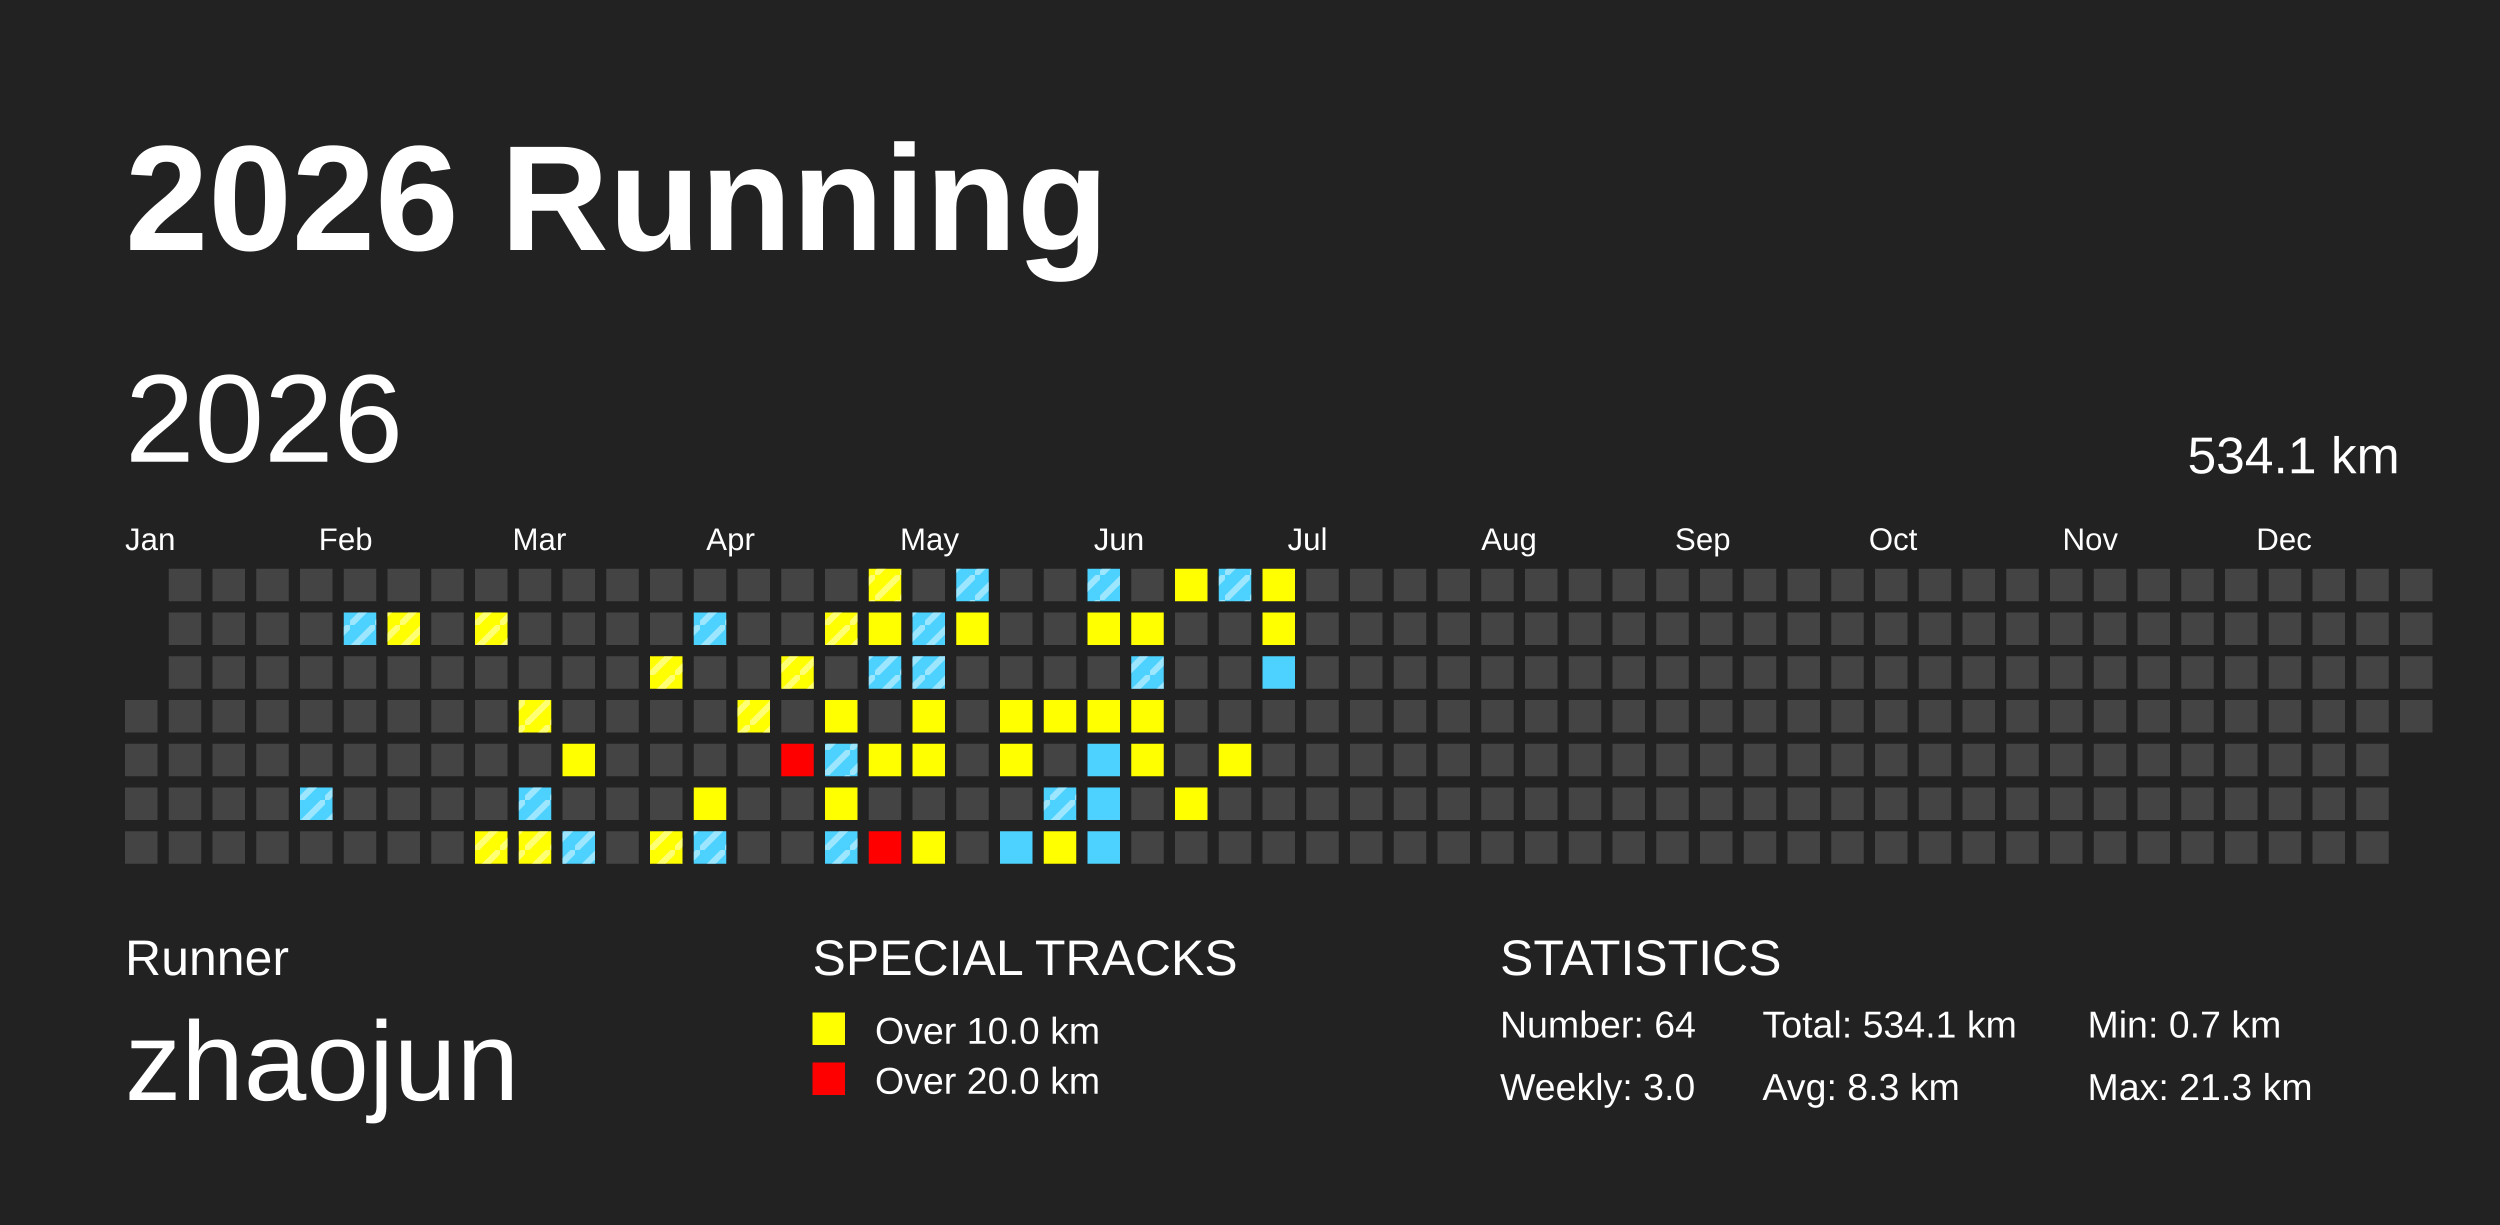
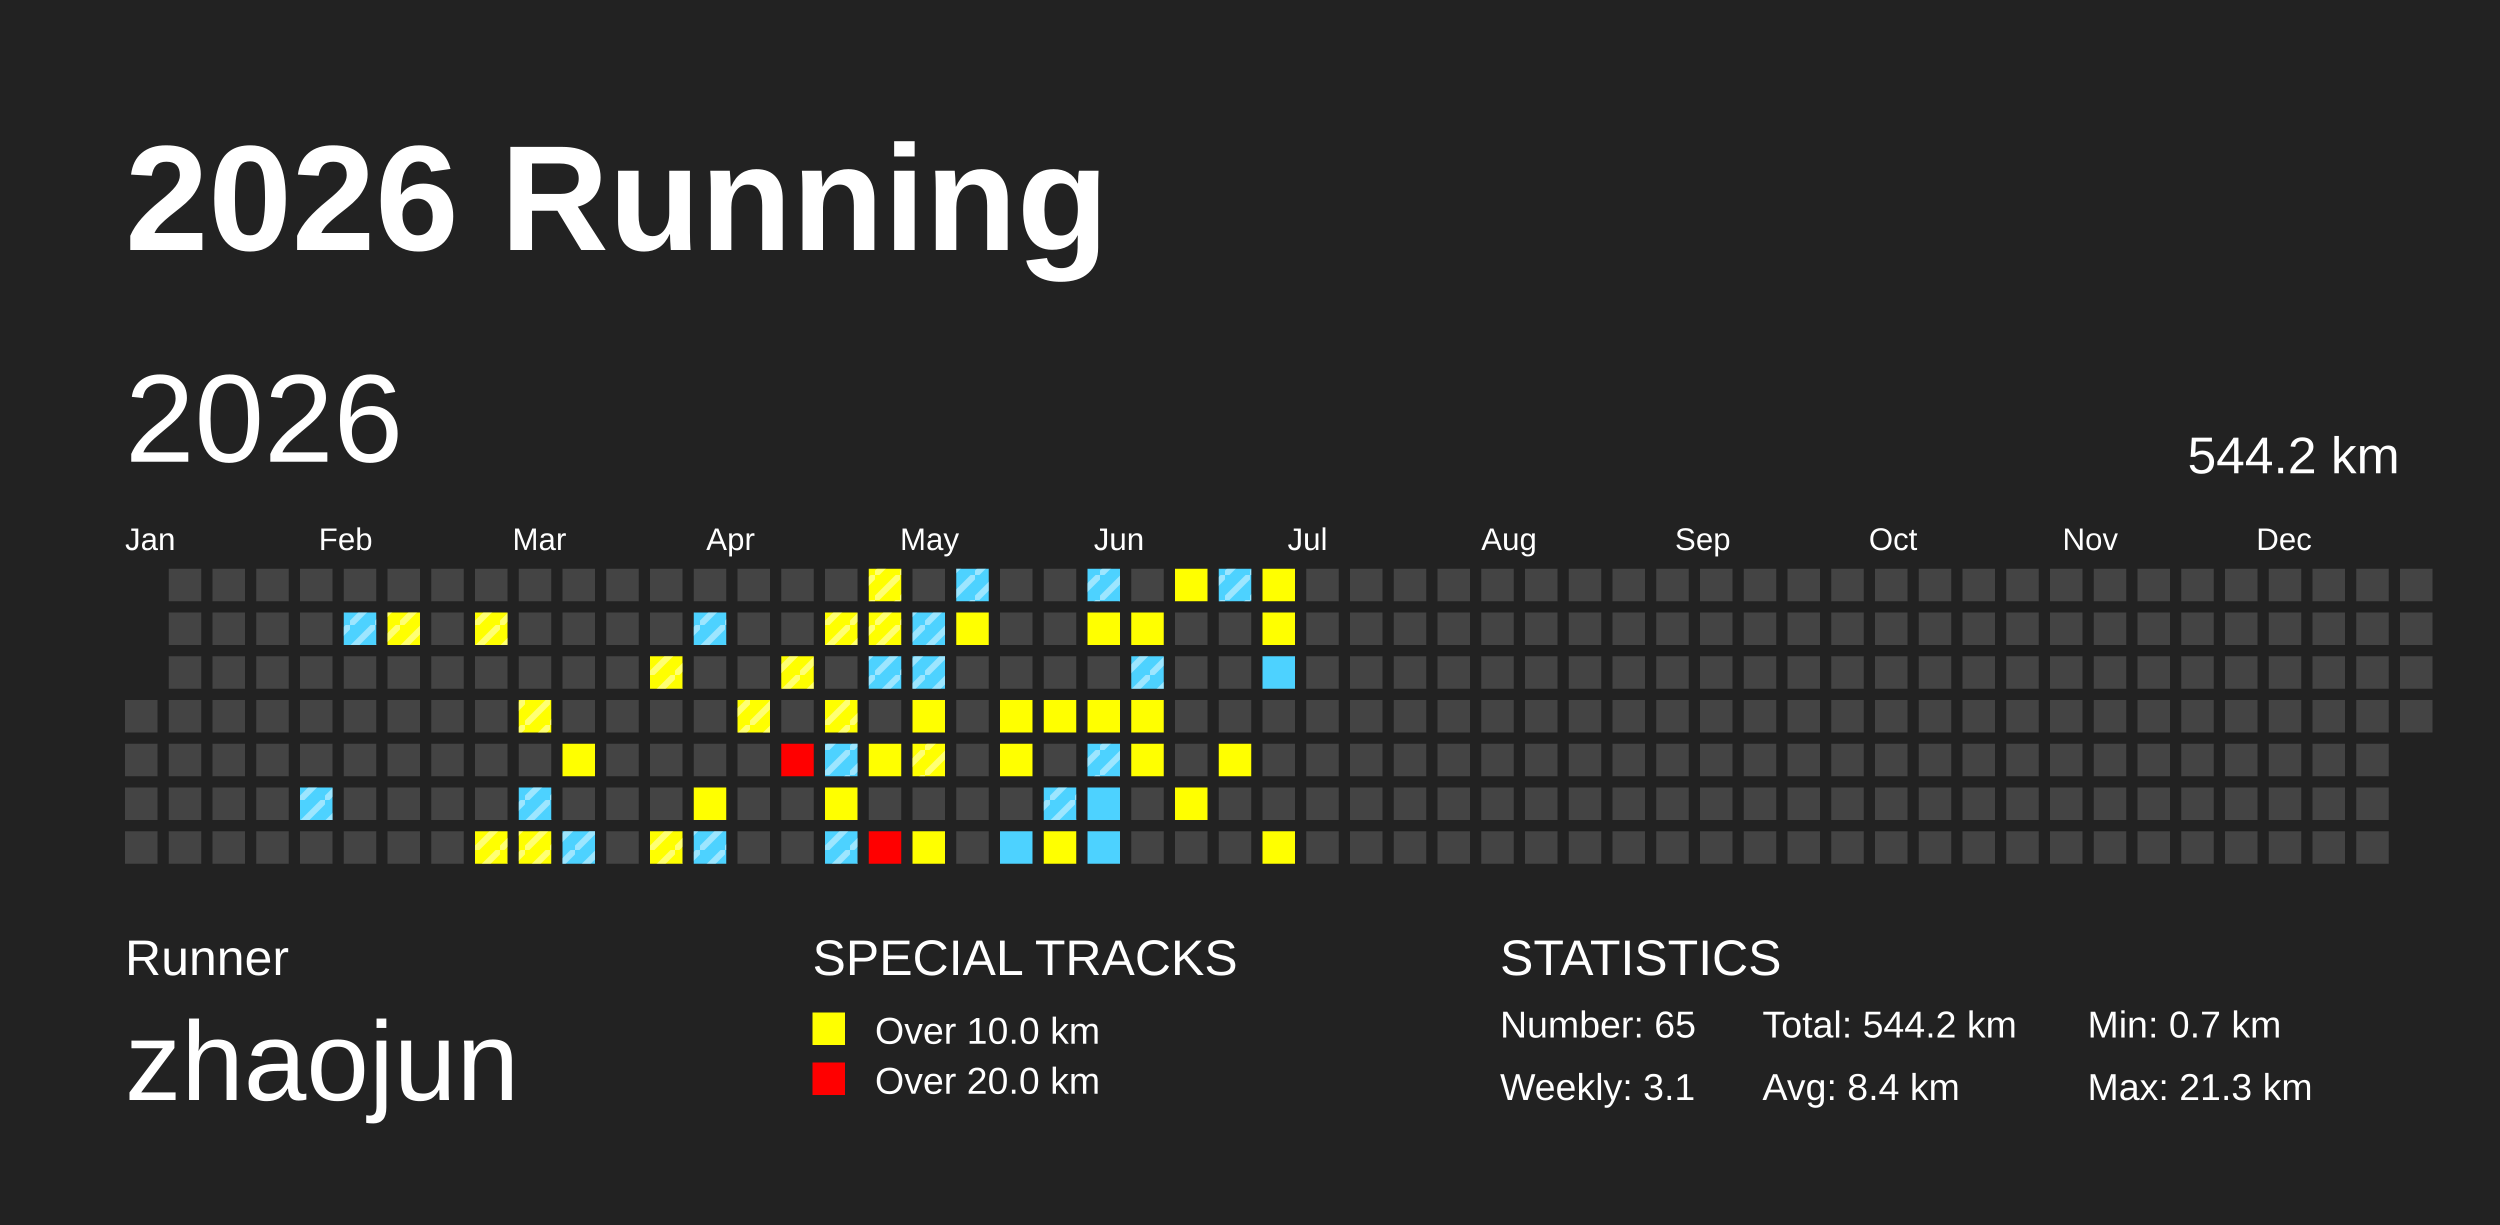
<svg xmlns="http://www.w3.org/2000/svg" baseProfile="full" height="98mm" version="1.1" viewBox="0,0,200,98" width="200mm">
  <defs>
    <pattern height="2" id="indoor-stripe" patternUnits="userSpaceOnUse" width="2">
      <line stroke="white" stroke-opacity="0.45" stroke-width="0.5" x1="0" x2="2" y1="2" y2="0" />
    </pattern>
  </defs>
  <rect fill="#222222" height="98" width="200" x="0" y="0" />
  <text fill="#FFFFFF" style="font-size:12px; font-family:Arial; font-weight:bold;" x="10" y="20">2026 Running</text>
  <text fill="#FFFFFF" style="font-size:4px; font-family:Arial" x="10" y="78">Runner</text>
  <text fill="#FFFFFF" style="font-size:9px; font-family:Arial" x="10" y="88">zhaojun</text>
  <text fill="#FFFFFF" style="font-size:4px; font-family:Arial" x="65" y="78">SPECIAL TRACKS</text>
  <rect fill="yellow" height="2.6" width="2.6" x="65" y="81" />
  <text fill="#FFFFFF" style="font-size:3px; font-family:Arial" x="70" y="83.5">Over 10.0 km</text>
  <rect fill="red" height="2.6" width="2.6" x="65" y="85" />
  <text fill="#FFFFFF" style="font-size:3px; font-family:Arial" x="70" y="87.5">Over 20.0 km</text>
  <text fill="#FFFFFF" style="font-size:4px; font-family:Arial" x="120" y="78">STATISTICS</text>
-   <text fill="#FFFFFF" style="font-size:3px; font-family:Arial" x="120" y="83">Number: 64</text>
-   <text fill="#FFFFFF" style="font-size:3px; font-family:Arial" x="120" y="88">Weekly: 3.0</text>
-   <text fill="#FFFFFF" style="font-size:3px; font-family:Arial" x="141" y="83">Total: 534.1 km</text>
-   <text fill="#FFFFFF" style="font-size:3px; font-family:Arial" x="141" y="88">Avg: 8.3 km</text>
+   <text fill="#FFFFFF" style="font-size:3px; font-family:Arial" x="120" y="83">Number: 65</text>
+   <text fill="#FFFFFF" style="font-size:3px; font-family:Arial" x="120" y="88">Weekly: 3.1</text>
+   <text fill="#FFFFFF" style="font-size:3px; font-family:Arial" x="141" y="83">Total: 544.2 km</text>
+   <text fill="#FFFFFF" style="font-size:3px; font-family:Arial" x="141" y="88">Avg: 8.4 km</text>
  <text fill="#FFFFFF" style="font-size:3px; font-family:Arial" x="167" y="83">Min: 0.7 km</text>
  <text fill="#FFFFFF" style="font-size:3px; font-family:Arial" x="167" y="88">Max: 21.3 km</text>
  <text dominant-baseline="hanging" fill="#FFFFFF" style="font-size:10.0px; font-family:Arial;" x="10" y="30">2026</text>
-   <text dominant-baseline="hanging" fill="#FFFFFF" style="font-size:4.125px; font-family:Arial;" x="175" y="35">534.1 km</text>
+   <text dominant-baseline="hanging" fill="#FFFFFF" style="font-size:4.125px; font-family:Arial;" x="175" y="35">544.2 km</text>
  <text fill="#FFFFFF" style="font-size:2.5px; font-family:Arial" x="10.0" y="44">Jan</text>
  <text fill="#FFFFFF" style="font-size:2.5px; font-family:Arial" x="25.5" y="44">Feb</text>
  <text fill="#FFFFFF" style="font-size:2.5px; font-family:Arial" x="41.0" y="44">Mar</text>
  <text fill="#FFFFFF" style="font-size:2.5px; font-family:Arial" x="56.5" y="44">Apr</text>
  <text fill="#FFFFFF" style="font-size:2.5px; font-family:Arial" x="72.0" y="44">May</text>
  <text fill="#FFFFFF" style="font-size:2.5px; font-family:Arial" x="87.5" y="44">Jun</text>
  <text fill="#FFFFFF" style="font-size:2.5px; font-family:Arial" x="103.0" y="44">Jul</text>
  <text fill="#FFFFFF" style="font-size:2.5px; font-family:Arial" x="118.5" y="44">Aug</text>
  <text fill="#FFFFFF" style="font-size:2.5px; font-family:Arial" x="134.0" y="44">Sep</text>
  <text fill="#FFFFFF" style="font-size:2.5px; font-family:Arial" x="149.5" y="44">Oct</text>
  <text fill="#FFFFFF" style="font-size:2.5px; font-family:Arial" x="165.0" y="44">Nov</text>
  <text fill="#FFFFFF" style="font-size:2.5px; font-family:Arial" x="180.5" y="44">Dec</text>
  <rect fill="#444444" height="2.6" width="2.6" x="10.0" y="56.0" />
  <rect fill="#444444" height="2.6" width="2.6" x="10.0" y="59.5" />
  <rect fill="#444444" height="2.6" width="2.6" x="10.0" y="63.0" />
  <rect fill="#444444" height="2.6" width="2.6" x="10.0" y="66.5" />
  <rect fill="#444444" height="2.6" width="2.6" x="13.5" y="45.5" />
  <rect fill="#444444" height="2.6" width="2.6" x="13.5" y="49.0" />
  <rect fill="#444444" height="2.6" width="2.6" x="13.5" y="52.5" />
  <rect fill="#444444" height="2.6" width="2.6" x="13.5" y="56.0" />
  <rect fill="#444444" height="2.6" width="2.6" x="13.5" y="59.5" />
  <rect fill="#444444" height="2.6" width="2.6" x="13.5" y="63.0" />
  <rect fill="#444444" height="2.6" width="2.6" x="13.5" y="66.5" />
  <rect fill="#444444" height="2.6" width="2.6" x="17.0" y="45.5" />
  <rect fill="#444444" height="2.6" width="2.6" x="17.0" y="49.0" />
  <rect fill="#444444" height="2.6" width="2.6" x="17.0" y="52.5" />
  <rect fill="#444444" height="2.6" width="2.6" x="17.0" y="56.0" />
  <rect fill="#444444" height="2.6" width="2.6" x="17.0" y="59.5" />
  <rect fill="#444444" height="2.6" width="2.6" x="17.0" y="63.0" />
  <rect fill="#444444" height="2.6" width="2.6" x="17.0" y="66.5" />
  <rect fill="#444444" height="2.6" width="2.6" x="20.5" y="45.5" />
  <rect fill="#444444" height="2.6" width="2.6" x="20.5" y="49.0" />
  <rect fill="#444444" height="2.6" width="2.6" x="20.5" y="52.5" />
  <rect fill="#444444" height="2.6" width="2.6" x="20.5" y="56.0" />
  <rect fill="#444444" height="2.6" width="2.6" x="20.5" y="59.5" />
  <rect fill="#444444" height="2.6" width="2.6" x="20.5" y="63.0" />
  <rect fill="#444444" height="2.6" width="2.6" x="20.5" y="66.5" />
  <rect fill="#444444" height="2.6" width="2.6" x="24.0" y="45.5" />
  <rect fill="#444444" height="2.6" width="2.6" x="24.0" y="49.0" />
  <rect fill="#444444" height="2.6" width="2.6" x="24.0" y="52.5" />
  <rect fill="#444444" height="2.6" width="2.6" x="24.0" y="56.0" />
  <rect fill="#444444" height="2.6" width="2.6" x="24.0" y="59.5" />
  <rect fill="#4dd2ff" height="2.6" width="2.6" x="24.0" y="63.0" />
  <rect fill="url(#indoor-stripe)" height="2.6" style="pointer-events: none;" width="2.6" x="24.0" y="63.0" />
  <rect fill="#444444" height="2.6" width="2.6" x="24.0" y="66.5" />
  <rect fill="#444444" height="2.6" width="2.6" x="27.5" y="45.5" />
  <rect fill="#4dd2ff" height="2.6" width="2.6" x="27.5" y="49.0" />
  <rect fill="url(#indoor-stripe)" height="2.6" style="pointer-events: none;" width="2.6" x="27.5" y="49.0" />
  <rect fill="#444444" height="2.6" width="2.6" x="27.5" y="52.5" />
  <rect fill="#444444" height="2.6" width="2.6" x="27.5" y="56.0" />
  <rect fill="#444444" height="2.6" width="2.6" x="27.5" y="59.5" />
  <rect fill="#444444" height="2.6" width="2.6" x="27.5" y="63.0" />
  <rect fill="#444444" height="2.6" width="2.6" x="27.5" y="66.5" />
  <rect fill="#444444" height="2.6" width="2.6" x="31.0" y="45.5" />
  <rect fill="yellow" height="2.6" width="2.6" x="31.0" y="49.0" />
  <rect fill="url(#indoor-stripe)" height="2.6" style="pointer-events: none;" width="2.6" x="31.0" y="49.0" />
  <rect fill="#444444" height="2.6" width="2.6" x="31.0" y="52.5" />
  <rect fill="#444444" height="2.6" width="2.6" x="31.0" y="56.0" />
  <rect fill="#444444" height="2.6" width="2.6" x="31.0" y="59.5" />
  <rect fill="#444444" height="2.6" width="2.6" x="31.0" y="63.0" />
  <rect fill="#444444" height="2.6" width="2.6" x="31.0" y="66.5" />
  <rect fill="#444444" height="2.6" width="2.6" x="34.5" y="45.5" />
  <rect fill="#444444" height="2.6" width="2.6" x="34.5" y="49.0" />
  <rect fill="#444444" height="2.6" width="2.6" x="34.5" y="52.5" />
  <rect fill="#444444" height="2.6" width="2.6" x="34.5" y="56.0" />
  <rect fill="#444444" height="2.6" width="2.6" x="34.5" y="59.5" />
  <rect fill="#444444" height="2.6" width="2.6" x="34.5" y="63.0" />
  <rect fill="#444444" height="2.6" width="2.6" x="34.5" y="66.5" />
  <rect fill="#444444" height="2.6" width="2.6" x="38.0" y="45.5" />
  <rect fill="yellow" height="2.6" width="2.6" x="38.0" y="49.0" />
  <rect fill="url(#indoor-stripe)" height="2.6" style="pointer-events: none;" width="2.6" x="38.0" y="49.0" />
  <rect fill="#444444" height="2.6" width="2.6" x="38.0" y="52.5" />
  <rect fill="#444444" height="2.6" width="2.6" x="38.0" y="56.0" />
  <rect fill="#444444" height="2.6" width="2.6" x="38.0" y="59.5" />
  <rect fill="#444444" height="2.6" width="2.6" x="38.0" y="63.0" />
  <rect fill="yellow" height="2.6" width="2.6" x="38.0" y="66.5" />
  <rect fill="url(#indoor-stripe)" height="2.6" style="pointer-events: none;" width="2.6" x="38.0" y="66.5" />
  <rect fill="#444444" height="2.6" width="2.6" x="41.5" y="45.5" />
  <rect fill="#444444" height="2.6" width="2.6" x="41.5" y="49.0" />
  <rect fill="#444444" height="2.6" width="2.6" x="41.5" y="52.5" />
  <rect fill="yellow" height="2.6" width="2.6" x="41.5" y="56.0" />
  <rect fill="url(#indoor-stripe)" height="2.6" style="pointer-events: none;" width="2.6" x="41.5" y="56.0" />
  <rect fill="#444444" height="2.6" width="2.6" x="41.5" y="59.5" />
  <rect fill="#4dd2ff" height="2.6" width="2.6" x="41.5" y="63.0" />
  <rect fill="url(#indoor-stripe)" height="2.6" style="pointer-events: none;" width="2.6" x="41.5" y="63.0" />
  <rect fill="yellow" height="2.6" width="2.6" x="41.5" y="66.5" />
  <rect fill="url(#indoor-stripe)" height="2.6" style="pointer-events: none;" width="2.6" x="41.5" y="66.5" />
  <rect fill="#444444" height="2.6" width="2.6" x="45.0" y="45.5" />
  <rect fill="#444444" height="2.6" width="2.6" x="45.0" y="49.0" />
  <rect fill="#444444" height="2.6" width="2.6" x="45.0" y="52.5" />
  <rect fill="#444444" height="2.6" width="2.6" x="45.0" y="56.0" />
  <rect fill="yellow" height="2.6" width="2.6" x="45.0" y="59.5" />
  <rect fill="#444444" height="2.6" width="2.6" x="45.0" y="63.0" />
  <rect fill="#4dd2ff" height="2.6" width="2.6" x="45.0" y="66.5" />
  <rect fill="url(#indoor-stripe)" height="2.6" style="pointer-events: none;" width="2.6" x="45.0" y="66.5" />
  <rect fill="#444444" height="2.6" width="2.6" x="48.5" y="45.5" />
  <rect fill="#444444" height="2.6" width="2.6" x="48.5" y="49.0" />
  <rect fill="#444444" height="2.6" width="2.6" x="48.5" y="52.5" />
  <rect fill="#444444" height="2.6" width="2.6" x="48.5" y="56.0" />
  <rect fill="#444444" height="2.6" width="2.6" x="48.5" y="59.5" />
  <rect fill="#444444" height="2.6" width="2.6" x="48.5" y="63.0" />
  <rect fill="#444444" height="2.6" width="2.6" x="48.5" y="66.5" />
  <rect fill="#444444" height="2.6" width="2.6" x="52.0" y="45.5" />
  <rect fill="#444444" height="2.6" width="2.6" x="52.0" y="49.0" />
  <rect fill="yellow" height="2.6" width="2.6" x="52.0" y="52.5" />
  <rect fill="url(#indoor-stripe)" height="2.6" style="pointer-events: none;" width="2.6" x="52.0" y="52.5" />
  <rect fill="#444444" height="2.6" width="2.6" x="52.0" y="56.0" />
  <rect fill="#444444" height="2.6" width="2.6" x="52.0" y="59.5" />
  <rect fill="#444444" height="2.6" width="2.6" x="52.0" y="63.0" />
  <rect fill="yellow" height="2.6" width="2.6" x="52.0" y="66.5" />
  <rect fill="url(#indoor-stripe)" height="2.6" style="pointer-events: none;" width="2.6" x="52.0" y="66.5" />
  <rect fill="#444444" height="2.6" width="2.6" x="55.5" y="45.5" />
  <rect fill="#4dd2ff" height="2.6" width="2.6" x="55.5" y="49.0" />
  <rect fill="url(#indoor-stripe)" height="2.6" style="pointer-events: none;" width="2.6" x="55.5" y="49.0" />
  <rect fill="#444444" height="2.6" width="2.6" x="55.5" y="52.5" />
  <rect fill="#444444" height="2.6" width="2.6" x="55.5" y="56.0" />
  <rect fill="#444444" height="2.6" width="2.6" x="55.5" y="59.5" />
  <rect fill="yellow" height="2.6" width="2.6" x="55.5" y="63.0" />
  <rect fill="#4dd2ff" height="2.6" width="2.6" x="55.5" y="66.5" />
  <rect fill="url(#indoor-stripe)" height="2.6" style="pointer-events: none;" width="2.6" x="55.5" y="66.5" />
  <rect fill="#444444" height="2.6" width="2.6" x="59.0" y="45.5" />
  <rect fill="#444444" height="2.6" width="2.6" x="59.0" y="49.0" />
  <rect fill="#444444" height="2.6" width="2.6" x="59.0" y="52.5" />
  <rect fill="yellow" height="2.6" width="2.6" x="59.0" y="56.0" />
  <rect fill="url(#indoor-stripe)" height="2.6" style="pointer-events: none;" width="2.6" x="59.0" y="56.0" />
  <rect fill="#444444" height="2.6" width="2.6" x="59.0" y="59.5" />
  <rect fill="#444444" height="2.6" width="2.6" x="59.0" y="63.0" />
  <rect fill="#444444" height="2.6" width="2.6" x="59.0" y="66.5" />
  <rect fill="#444444" height="2.6" width="2.6" x="62.5" y="45.5" />
  <rect fill="#444444" height="2.6" width="2.6" x="62.5" y="49.0" />
  <rect fill="yellow" height="2.6" width="2.6" x="62.5" y="52.5" />
  <rect fill="url(#indoor-stripe)" height="2.6" style="pointer-events: none;" width="2.6" x="62.5" y="52.5" />
  <rect fill="#444444" height="2.6" width="2.6" x="62.5" y="56.0" />
  <rect fill="red" height="2.6" width="2.6" x="62.5" y="59.5" />
  <rect fill="#444444" height="2.6" width="2.6" x="62.5" y="63.0" />
  <rect fill="#444444" height="2.6" width="2.6" x="62.5" y="66.5" />
  <rect fill="#444444" height="2.6" width="2.6" x="66.0" y="45.5" />
  <rect fill="yellow" height="2.6" width="2.6" x="66.0" y="49.0" />
  <rect fill="url(#indoor-stripe)" height="2.6" style="pointer-events: none;" width="2.6" x="66.0" y="49.0" />
  <rect fill="#444444" height="2.6" width="2.6" x="66.0" y="52.5" />
  <rect fill="yellow" height="2.6" width="2.6" x="66.0" y="56.0" />
+   <rect fill="url(#indoor-stripe)" height="2.6" style="pointer-events: none;" width="2.6" x="66.0" y="56.0" />
  <rect fill="#4dd2ff" height="2.6" width="2.6" x="66.0" y="59.5" />
  <rect fill="url(#indoor-stripe)" height="2.6" style="pointer-events: none;" width="2.6" x="66.0" y="59.5" />
  <rect fill="yellow" height="2.6" width="2.6" x="66.0" y="63.0" />
  <rect fill="#4dd2ff" height="2.6" width="2.6" x="66.0" y="66.5" />
  <rect fill="url(#indoor-stripe)" height="2.6" style="pointer-events: none;" width="2.6" x="66.0" y="66.5" />
  <rect fill="yellow" height="2.6" width="2.6" x="69.5" y="45.5" />
  <rect fill="url(#indoor-stripe)" height="2.6" style="pointer-events: none;" width="2.6" x="69.5" y="45.5" />
  <rect fill="yellow" height="2.6" width="2.6" x="69.5" y="49.0" />
+   <rect fill="url(#indoor-stripe)" height="2.6" style="pointer-events: none;" width="2.6" x="69.5" y="49.0" />
  <rect fill="#4dd2ff" height="2.6" width="2.6" x="69.5" y="52.5" />
  <rect fill="url(#indoor-stripe)" height="2.6" style="pointer-events: none;" width="2.6" x="69.5" y="52.5" />
  <rect fill="#444444" height="2.6" width="2.6" x="69.5" y="56.0" />
  <rect fill="yellow" height="2.6" width="2.6" x="69.5" y="59.5" />
  <rect fill="#444444" height="2.6" width="2.6" x="69.5" y="63.0" />
  <rect fill="red" height="2.6" width="2.6" x="69.5" y="66.5" />
  <rect fill="#444444" height="2.6" width="2.6" x="73.0" y="45.5" />
  <rect fill="#4dd2ff" height="2.6" width="2.6" x="73.0" y="49.0" />
  <rect fill="url(#indoor-stripe)" height="2.6" style="pointer-events: none;" width="2.6" x="73.0" y="49.0" />
  <rect fill="#4dd2ff" height="2.6" width="2.6" x="73.0" y="52.5" />
  <rect fill="url(#indoor-stripe)" height="2.6" style="pointer-events: none;" width="2.6" x="73.0" y="52.5" />
  <rect fill="yellow" height="2.6" width="2.6" x="73.0" y="56.0" />
  <rect fill="yellow" height="2.6" width="2.6" x="73.0" y="59.5" />
+   <rect fill="url(#indoor-stripe)" height="2.6" style="pointer-events: none;" width="2.6" x="73.0" y="59.5" />
  <rect fill="#444444" height="2.6" width="2.6" x="73.0" y="63.0" />
  <rect fill="yellow" height="2.6" width="2.6" x="73.0" y="66.5" />
  <rect fill="#4dd2ff" height="2.6" width="2.6" x="76.5" y="45.5" />
  <rect fill="url(#indoor-stripe)" height="2.6" style="pointer-events: none;" width="2.6" x="76.5" y="45.5" />
  <rect fill="yellow" height="2.6" width="2.6" x="76.5" y="49.0" />
  <rect fill="#444444" height="2.6" width="2.6" x="76.5" y="52.5" />
  <rect fill="#444444" height="2.6" width="2.6" x="76.5" y="56.0" />
  <rect fill="#444444" height="2.6" width="2.6" x="76.5" y="59.5" />
  <rect fill="#444444" height="2.6" width="2.6" x="76.5" y="63.0" />
  <rect fill="#444444" height="2.6" width="2.6" x="76.5" y="66.5" />
  <rect fill="#444444" height="2.6" width="2.6" x="80.0" y="45.5" />
  <rect fill="#444444" height="2.6" width="2.6" x="80.0" y="49.0" />
  <rect fill="#444444" height="2.6" width="2.6" x="80.0" y="52.5" />
  <rect fill="yellow" height="2.6" width="2.6" x="80.0" y="56.0" />
  <rect fill="yellow" height="2.6" width="2.6" x="80.0" y="59.5" />
  <rect fill="#444444" height="2.6" width="2.6" x="80.0" y="63.0" />
  <rect fill="#4dd2ff" height="2.6" width="2.6" x="80.0" y="66.5" />
  <rect fill="#444444" height="2.6" width="2.6" x="83.5" y="45.5" />
  <rect fill="#444444" height="2.6" width="2.6" x="83.5" y="49.0" />
  <rect fill="#444444" height="2.6" width="2.6" x="83.5" y="52.5" />
  <rect fill="yellow" height="2.6" width="2.6" x="83.5" y="56.0" />
  <rect fill="#444444" height="2.6" width="2.6" x="83.5" y="59.5" />
  <rect fill="#4dd2ff" height="2.6" width="2.6" x="83.5" y="63.0" />
  <rect fill="url(#indoor-stripe)" height="2.6" style="pointer-events: none;" width="2.6" x="83.5" y="63.0" />
  <rect fill="yellow" height="2.6" width="2.6" x="83.5" y="66.5" />
  <rect fill="#4dd2ff" height="2.6" width="2.6" x="87.0" y="45.5" />
  <rect fill="url(#indoor-stripe)" height="2.6" style="pointer-events: none;" width="2.6" x="87.0" y="45.5" />
  <rect fill="yellow" height="2.6" width="2.6" x="87.0" y="49.0" />
  <rect fill="#444444" height="2.6" width="2.6" x="87.0" y="52.5" />
  <rect fill="yellow" height="2.6" width="2.6" x="87.0" y="56.0" />
  <rect fill="#4dd2ff" height="2.6" width="2.6" x="87.0" y="59.5" />
+   <rect fill="url(#indoor-stripe)" height="2.6" style="pointer-events: none;" width="2.6" x="87.0" y="59.5" />
  <rect fill="#4dd2ff" height="2.6" width="2.6" x="87.0" y="63.0" />
  <rect fill="#4dd2ff" height="2.6" width="2.6" x="87.0" y="66.5" />
  <rect fill="#444444" height="2.6" width="2.6" x="90.5" y="45.5" />
  <rect fill="yellow" height="2.6" width="2.6" x="90.5" y="49.0" />
  <rect fill="#4dd2ff" height="2.6" width="2.6" x="90.5" y="52.5" />
  <rect fill="url(#indoor-stripe)" height="2.6" style="pointer-events: none;" width="2.6" x="90.5" y="52.5" />
  <rect fill="yellow" height="2.6" width="2.6" x="90.5" y="56.0" />
  <rect fill="yellow" height="2.6" width="2.6" x="90.5" y="59.5" />
  <rect fill="#444444" height="2.6" width="2.6" x="90.5" y="63.0" />
  <rect fill="#444444" height="2.6" width="2.6" x="90.5" y="66.5" />
  <rect fill="yellow" height="2.6" width="2.6" x="94.0" y="45.5" />
  <rect fill="#444444" height="2.6" width="2.6" x="94.0" y="49.0" />
  <rect fill="#444444" height="2.6" width="2.6" x="94.0" y="52.5" />
  <rect fill="#444444" height="2.6" width="2.6" x="94.0" y="56.0" />
  <rect fill="#444444" height="2.6" width="2.6" x="94.0" y="59.5" />
  <rect fill="yellow" height="2.6" width="2.6" x="94.0" y="63.0" />
  <rect fill="#444444" height="2.6" width="2.6" x="94.0" y="66.5" />
  <rect fill="#4dd2ff" height="2.6" width="2.6" x="97.5" y="45.5" />
  <rect fill="url(#indoor-stripe)" height="2.6" style="pointer-events: none;" width="2.6" x="97.5" y="45.5" />
  <rect fill="#444444" height="2.6" width="2.6" x="97.5" y="49.0" />
  <rect fill="#444444" height="2.6" width="2.6" x="97.5" y="52.5" />
  <rect fill="#444444" height="2.6" width="2.6" x="97.5" y="56.0" />
  <rect fill="yellow" height="2.6" width="2.6" x="97.5" y="59.5" />
  <rect fill="#444444" height="2.6" width="2.6" x="97.5" y="63.0" />
  <rect fill="#444444" height="2.6" width="2.6" x="97.5" y="66.5" />
  <rect fill="yellow" height="2.6" width="2.6" x="101.0" y="45.5" />
  <rect fill="yellow" height="2.6" width="2.6" x="101.0" y="49.0" />
  <rect fill="#4dd2ff" height="2.6" width="2.6" x="101.0" y="52.5" />
  <rect fill="#444444" height="2.6" width="2.6" x="101.0" y="56.0" />
  <rect fill="#444444" height="2.6" width="2.6" x="101.0" y="59.5" />
  <rect fill="#444444" height="2.6" width="2.6" x="101.0" y="63.0" />
-   <rect fill="#444444" height="2.6" width="2.6" x="101.0" y="66.5" />
+   <rect fill="yellow" height="2.6" width="2.6" x="101.0" y="66.5" />
  <rect fill="#444444" height="2.6" width="2.6" x="104.5" y="45.5" />
  <rect fill="#444444" height="2.6" width="2.6" x="104.5" y="49.0" />
  <rect fill="#444444" height="2.6" width="2.6" x="104.5" y="52.5" />
  <rect fill="#444444" height="2.6" width="2.6" x="104.5" y="56.0" />
  <rect fill="#444444" height="2.6" width="2.6" x="104.5" y="59.5" />
  <rect fill="#444444" height="2.6" width="2.6" x="104.5" y="63.0" />
  <rect fill="#444444" height="2.6" width="2.6" x="104.5" y="66.5" />
  <rect fill="#444444" height="2.6" width="2.6" x="108.0" y="45.5" />
  <rect fill="#444444" height="2.6" width="2.6" x="108.0" y="49.0" />
  <rect fill="#444444" height="2.6" width="2.6" x="108.0" y="52.5" />
  <rect fill="#444444" height="2.6" width="2.6" x="108.0" y="56.0" />
  <rect fill="#444444" height="2.6" width="2.6" x="108.0" y="59.5" />
  <rect fill="#444444" height="2.6" width="2.6" x="108.0" y="63.0" />
  <rect fill="#444444" height="2.6" width="2.6" x="108.0" y="66.5" />
  <rect fill="#444444" height="2.6" width="2.6" x="111.5" y="45.5" />
  <rect fill="#444444" height="2.6" width="2.6" x="111.5" y="49.0" />
  <rect fill="#444444" height="2.6" width="2.6" x="111.5" y="52.5" />
  <rect fill="#444444" height="2.6" width="2.6" x="111.5" y="56.0" />
  <rect fill="#444444" height="2.6" width="2.6" x="111.5" y="59.5" />
  <rect fill="#444444" height="2.6" width="2.6" x="111.5" y="63.0" />
  <rect fill="#444444" height="2.6" width="2.6" x="111.5" y="66.5" />
  <rect fill="#444444" height="2.6" width="2.6" x="115.0" y="45.5" />
  <rect fill="#444444" height="2.6" width="2.6" x="115.0" y="49.0" />
  <rect fill="#444444" height="2.6" width="2.6" x="115.0" y="52.5" />
  <rect fill="#444444" height="2.6" width="2.6" x="115.0" y="56.0" />
  <rect fill="#444444" height="2.6" width="2.6" x="115.0" y="59.5" />
  <rect fill="#444444" height="2.6" width="2.6" x="115.0" y="63.0" />
  <rect fill="#444444" height="2.6" width="2.6" x="115.0" y="66.5" />
  <rect fill="#444444" height="2.6" width="2.6" x="118.5" y="45.5" />
  <rect fill="#444444" height="2.6" width="2.6" x="118.5" y="49.0" />
  <rect fill="#444444" height="2.6" width="2.6" x="118.5" y="52.5" />
  <rect fill="#444444" height="2.6" width="2.6" x="118.5" y="56.0" />
  <rect fill="#444444" height="2.6" width="2.6" x="118.5" y="59.5" />
  <rect fill="#444444" height="2.6" width="2.6" x="118.5" y="63.0" />
  <rect fill="#444444" height="2.6" width="2.6" x="118.5" y="66.5" />
  <rect fill="#444444" height="2.6" width="2.6" x="122.0" y="45.5" />
  <rect fill="#444444" height="2.6" width="2.6" x="122.0" y="49.0" />
  <rect fill="#444444" height="2.6" width="2.6" x="122.0" y="52.5" />
  <rect fill="#444444" height="2.6" width="2.6" x="122.0" y="56.0" />
  <rect fill="#444444" height="2.6" width="2.6" x="122.0" y="59.5" />
  <rect fill="#444444" height="2.6" width="2.6" x="122.0" y="63.0" />
  <rect fill="#444444" height="2.6" width="2.6" x="122.0" y="66.5" />
  <rect fill="#444444" height="2.6" width="2.6" x="125.5" y="45.5" />
  <rect fill="#444444" height="2.6" width="2.6" x="125.5" y="49.0" />
  <rect fill="#444444" height="2.6" width="2.6" x="125.5" y="52.5" />
  <rect fill="#444444" height="2.6" width="2.6" x="125.5" y="56.0" />
  <rect fill="#444444" height="2.6" width="2.6" x="125.5" y="59.5" />
  <rect fill="#444444" height="2.6" width="2.6" x="125.5" y="63.0" />
  <rect fill="#444444" height="2.6" width="2.6" x="125.5" y="66.5" />
  <rect fill="#444444" height="2.6" width="2.6" x="129.0" y="45.5" />
  <rect fill="#444444" height="2.6" width="2.6" x="129.0" y="49.0" />
  <rect fill="#444444" height="2.6" width="2.6" x="129.0" y="52.5" />
  <rect fill="#444444" height="2.6" width="2.6" x="129.0" y="56.0" />
  <rect fill="#444444" height="2.6" width="2.6" x="129.0" y="59.5" />
  <rect fill="#444444" height="2.6" width="2.6" x="129.0" y="63.0" />
  <rect fill="#444444" height="2.6" width="2.6" x="129.0" y="66.5" />
  <rect fill="#444444" height="2.6" width="2.6" x="132.5" y="45.5" />
  <rect fill="#444444" height="2.6" width="2.6" x="132.5" y="49.0" />
  <rect fill="#444444" height="2.6" width="2.6" x="132.5" y="52.5" />
  <rect fill="#444444" height="2.6" width="2.6" x="132.5" y="56.0" />
  <rect fill="#444444" height="2.6" width="2.6" x="132.5" y="59.5" />
  <rect fill="#444444" height="2.6" width="2.6" x="132.5" y="63.0" />
  <rect fill="#444444" height="2.6" width="2.6" x="132.5" y="66.5" />
  <rect fill="#444444" height="2.6" width="2.6" x="136.0" y="45.5" />
  <rect fill="#444444" height="2.6" width="2.6" x="136.0" y="49.0" />
  <rect fill="#444444" height="2.6" width="2.6" x="136.0" y="52.5" />
  <rect fill="#444444" height="2.6" width="2.6" x="136.0" y="56.0" />
  <rect fill="#444444" height="2.6" width="2.6" x="136.0" y="59.5" />
  <rect fill="#444444" height="2.6" width="2.6" x="136.0" y="63.0" />
  <rect fill="#444444" height="2.6" width="2.6" x="136.0" y="66.5" />
  <rect fill="#444444" height="2.6" width="2.6" x="139.5" y="45.5" />
  <rect fill="#444444" height="2.6" width="2.6" x="139.5" y="49.0" />
  <rect fill="#444444" height="2.6" width="2.6" x="139.5" y="52.5" />
  <rect fill="#444444" height="2.6" width="2.6" x="139.5" y="56.0" />
  <rect fill="#444444" height="2.6" width="2.6" x="139.5" y="59.5" />
  <rect fill="#444444" height="2.6" width="2.6" x="139.5" y="63.0" />
  <rect fill="#444444" height="2.6" width="2.6" x="139.5" y="66.5" />
  <rect fill="#444444" height="2.6" width="2.6" x="143.0" y="45.5" />
  <rect fill="#444444" height="2.6" width="2.6" x="143.0" y="49.0" />
  <rect fill="#444444" height="2.6" width="2.6" x="143.0" y="52.5" />
  <rect fill="#444444" height="2.6" width="2.6" x="143.0" y="56.0" />
  <rect fill="#444444" height="2.6" width="2.6" x="143.0" y="59.5" />
  <rect fill="#444444" height="2.6" width="2.6" x="143.0" y="63.0" />
  <rect fill="#444444" height="2.6" width="2.6" x="143.0" y="66.5" />
  <rect fill="#444444" height="2.6" width="2.6" x="146.5" y="45.5" />
  <rect fill="#444444" height="2.6" width="2.6" x="146.5" y="49.0" />
  <rect fill="#444444" height="2.6" width="2.6" x="146.5" y="52.5" />
  <rect fill="#444444" height="2.6" width="2.6" x="146.5" y="56.0" />
  <rect fill="#444444" height="2.6" width="2.6" x="146.5" y="59.5" />
  <rect fill="#444444" height="2.6" width="2.6" x="146.5" y="63.0" />
  <rect fill="#444444" height="2.6" width="2.6" x="146.5" y="66.5" />
  <rect fill="#444444" height="2.6" width="2.6" x="150.0" y="45.5" />
  <rect fill="#444444" height="2.6" width="2.6" x="150.0" y="49.0" />
  <rect fill="#444444" height="2.6" width="2.6" x="150.0" y="52.5" />
  <rect fill="#444444" height="2.6" width="2.6" x="150.0" y="56.0" />
  <rect fill="#444444" height="2.6" width="2.6" x="150.0" y="59.5" />
  <rect fill="#444444" height="2.6" width="2.6" x="150.0" y="63.0" />
  <rect fill="#444444" height="2.6" width="2.6" x="150.0" y="66.5" />
  <rect fill="#444444" height="2.6" width="2.6" x="153.5" y="45.5" />
  <rect fill="#444444" height="2.6" width="2.6" x="153.5" y="49.0" />
  <rect fill="#444444" height="2.6" width="2.6" x="153.5" y="52.5" />
  <rect fill="#444444" height="2.6" width="2.6" x="153.5" y="56.0" />
  <rect fill="#444444" height="2.6" width="2.6" x="153.5" y="59.5" />
  <rect fill="#444444" height="2.6" width="2.6" x="153.5" y="63.0" />
  <rect fill="#444444" height="2.6" width="2.6" x="153.5" y="66.5" />
  <rect fill="#444444" height="2.6" width="2.6" x="157.0" y="45.5" />
  <rect fill="#444444" height="2.6" width="2.6" x="157.0" y="49.0" />
  <rect fill="#444444" height="2.6" width="2.6" x="157.0" y="52.5" />
  <rect fill="#444444" height="2.6" width="2.6" x="157.0" y="56.0" />
  <rect fill="#444444" height="2.6" width="2.6" x="157.0" y="59.5" />
  <rect fill="#444444" height="2.6" width="2.6" x="157.0" y="63.0" />
  <rect fill="#444444" height="2.6" width="2.6" x="157.0" y="66.5" />
  <rect fill="#444444" height="2.6" width="2.6" x="160.5" y="45.5" />
  <rect fill="#444444" height="2.6" width="2.6" x="160.5" y="49.0" />
  <rect fill="#444444" height="2.6" width="2.6" x="160.5" y="52.5" />
  <rect fill="#444444" height="2.6" width="2.6" x="160.5" y="56.0" />
  <rect fill="#444444" height="2.6" width="2.6" x="160.5" y="59.5" />
  <rect fill="#444444" height="2.6" width="2.6" x="160.5" y="63.0" />
  <rect fill="#444444" height="2.6" width="2.6" x="160.5" y="66.5" />
  <rect fill="#444444" height="2.6" width="2.6" x="164.0" y="45.5" />
  <rect fill="#444444" height="2.6" width="2.6" x="164.0" y="49.0" />
  <rect fill="#444444" height="2.6" width="2.6" x="164.0" y="52.5" />
  <rect fill="#444444" height="2.6" width="2.6" x="164.0" y="56.0" />
  <rect fill="#444444" height="2.6" width="2.6" x="164.0" y="59.5" />
  <rect fill="#444444" height="2.6" width="2.6" x="164.0" y="63.0" />
  <rect fill="#444444" height="2.6" width="2.6" x="164.0" y="66.5" />
  <rect fill="#444444" height="2.6" width="2.6" x="167.5" y="45.5" />
  <rect fill="#444444" height="2.6" width="2.6" x="167.5" y="49.0" />
  <rect fill="#444444" height="2.6" width="2.6" x="167.5" y="52.5" />
  <rect fill="#444444" height="2.6" width="2.6" x="167.5" y="56.0" />
  <rect fill="#444444" height="2.6" width="2.6" x="167.5" y="59.5" />
  <rect fill="#444444" height="2.6" width="2.6" x="167.5" y="63.0" />
  <rect fill="#444444" height="2.6" width="2.6" x="167.5" y="66.5" />
  <rect fill="#444444" height="2.6" width="2.6" x="171.0" y="45.5" />
  <rect fill="#444444" height="2.6" width="2.6" x="171.0" y="49.0" />
  <rect fill="#444444" height="2.6" width="2.6" x="171.0" y="52.5" />
  <rect fill="#444444" height="2.6" width="2.6" x="171.0" y="56.0" />
  <rect fill="#444444" height="2.6" width="2.6" x="171.0" y="59.5" />
  <rect fill="#444444" height="2.6" width="2.6" x="171.0" y="63.0" />
  <rect fill="#444444" height="2.6" width="2.6" x="171.0" y="66.5" />
  <rect fill="#444444" height="2.6" width="2.6" x="174.5" y="45.5" />
  <rect fill="#444444" height="2.6" width="2.6" x="174.5" y="49.0" />
  <rect fill="#444444" height="2.6" width="2.6" x="174.5" y="52.5" />
  <rect fill="#444444" height="2.6" width="2.6" x="174.5" y="56.0" />
  <rect fill="#444444" height="2.6" width="2.6" x="174.5" y="59.5" />
  <rect fill="#444444" height="2.6" width="2.6" x="174.5" y="63.0" />
  <rect fill="#444444" height="2.6" width="2.6" x="174.5" y="66.5" />
  <rect fill="#444444" height="2.6" width="2.6" x="178.0" y="45.5" />
  <rect fill="#444444" height="2.6" width="2.6" x="178.0" y="49.0" />
  <rect fill="#444444" height="2.6" width="2.6" x="178.0" y="52.5" />
  <rect fill="#444444" height="2.6" width="2.6" x="178.0" y="56.0" />
  <rect fill="#444444" height="2.6" width="2.6" x="178.0" y="59.5" />
  <rect fill="#444444" height="2.6" width="2.6" x="178.0" y="63.0" />
  <rect fill="#444444" height="2.6" width="2.6" x="178.0" y="66.5" />
  <rect fill="#444444" height="2.6" width="2.6" x="181.5" y="45.5" />
  <rect fill="#444444" height="2.6" width="2.6" x="181.5" y="49.0" />
  <rect fill="#444444" height="2.6" width="2.6" x="181.5" y="52.5" />
  <rect fill="#444444" height="2.6" width="2.6" x="181.5" y="56.0" />
  <rect fill="#444444" height="2.6" width="2.6" x="181.5" y="59.5" />
  <rect fill="#444444" height="2.6" width="2.6" x="181.5" y="63.0" />
  <rect fill="#444444" height="2.6" width="2.6" x="181.5" y="66.5" />
  <rect fill="#444444" height="2.6" width="2.6" x="185.0" y="45.5" />
  <rect fill="#444444" height="2.6" width="2.6" x="185.0" y="49.0" />
  <rect fill="#444444" height="2.6" width="2.6" x="185.0" y="52.5" />
  <rect fill="#444444" height="2.6" width="2.6" x="185.0" y="56.0" />
  <rect fill="#444444" height="2.6" width="2.6" x="185.0" y="59.5" />
  <rect fill="#444444" height="2.6" width="2.6" x="185.0" y="63.0" />
  <rect fill="#444444" height="2.6" width="2.6" x="185.0" y="66.5" />
  <rect fill="#444444" height="2.6" width="2.6" x="188.5" y="45.5" />
  <rect fill="#444444" height="2.6" width="2.6" x="188.5" y="49.0" />
  <rect fill="#444444" height="2.6" width="2.6" x="188.5" y="52.5" />
  <rect fill="#444444" height="2.6" width="2.6" x="188.5" y="56.0" />
  <rect fill="#444444" height="2.6" width="2.6" x="188.5" y="59.5" />
  <rect fill="#444444" height="2.6" width="2.6" x="188.5" y="63.0" />
  <rect fill="#444444" height="2.6" width="2.6" x="188.5" y="66.5" />
  <rect fill="#444444" height="2.6" width="2.6" x="192.0" y="45.5" />
  <rect fill="#444444" height="2.6" width="2.6" x="192.0" y="49.0" />
  <rect fill="#444444" height="2.6" width="2.6" x="192.0" y="52.5" />
  <rect fill="#444444" height="2.6" width="2.6" x="192.0" y="56.0" />
</svg>
